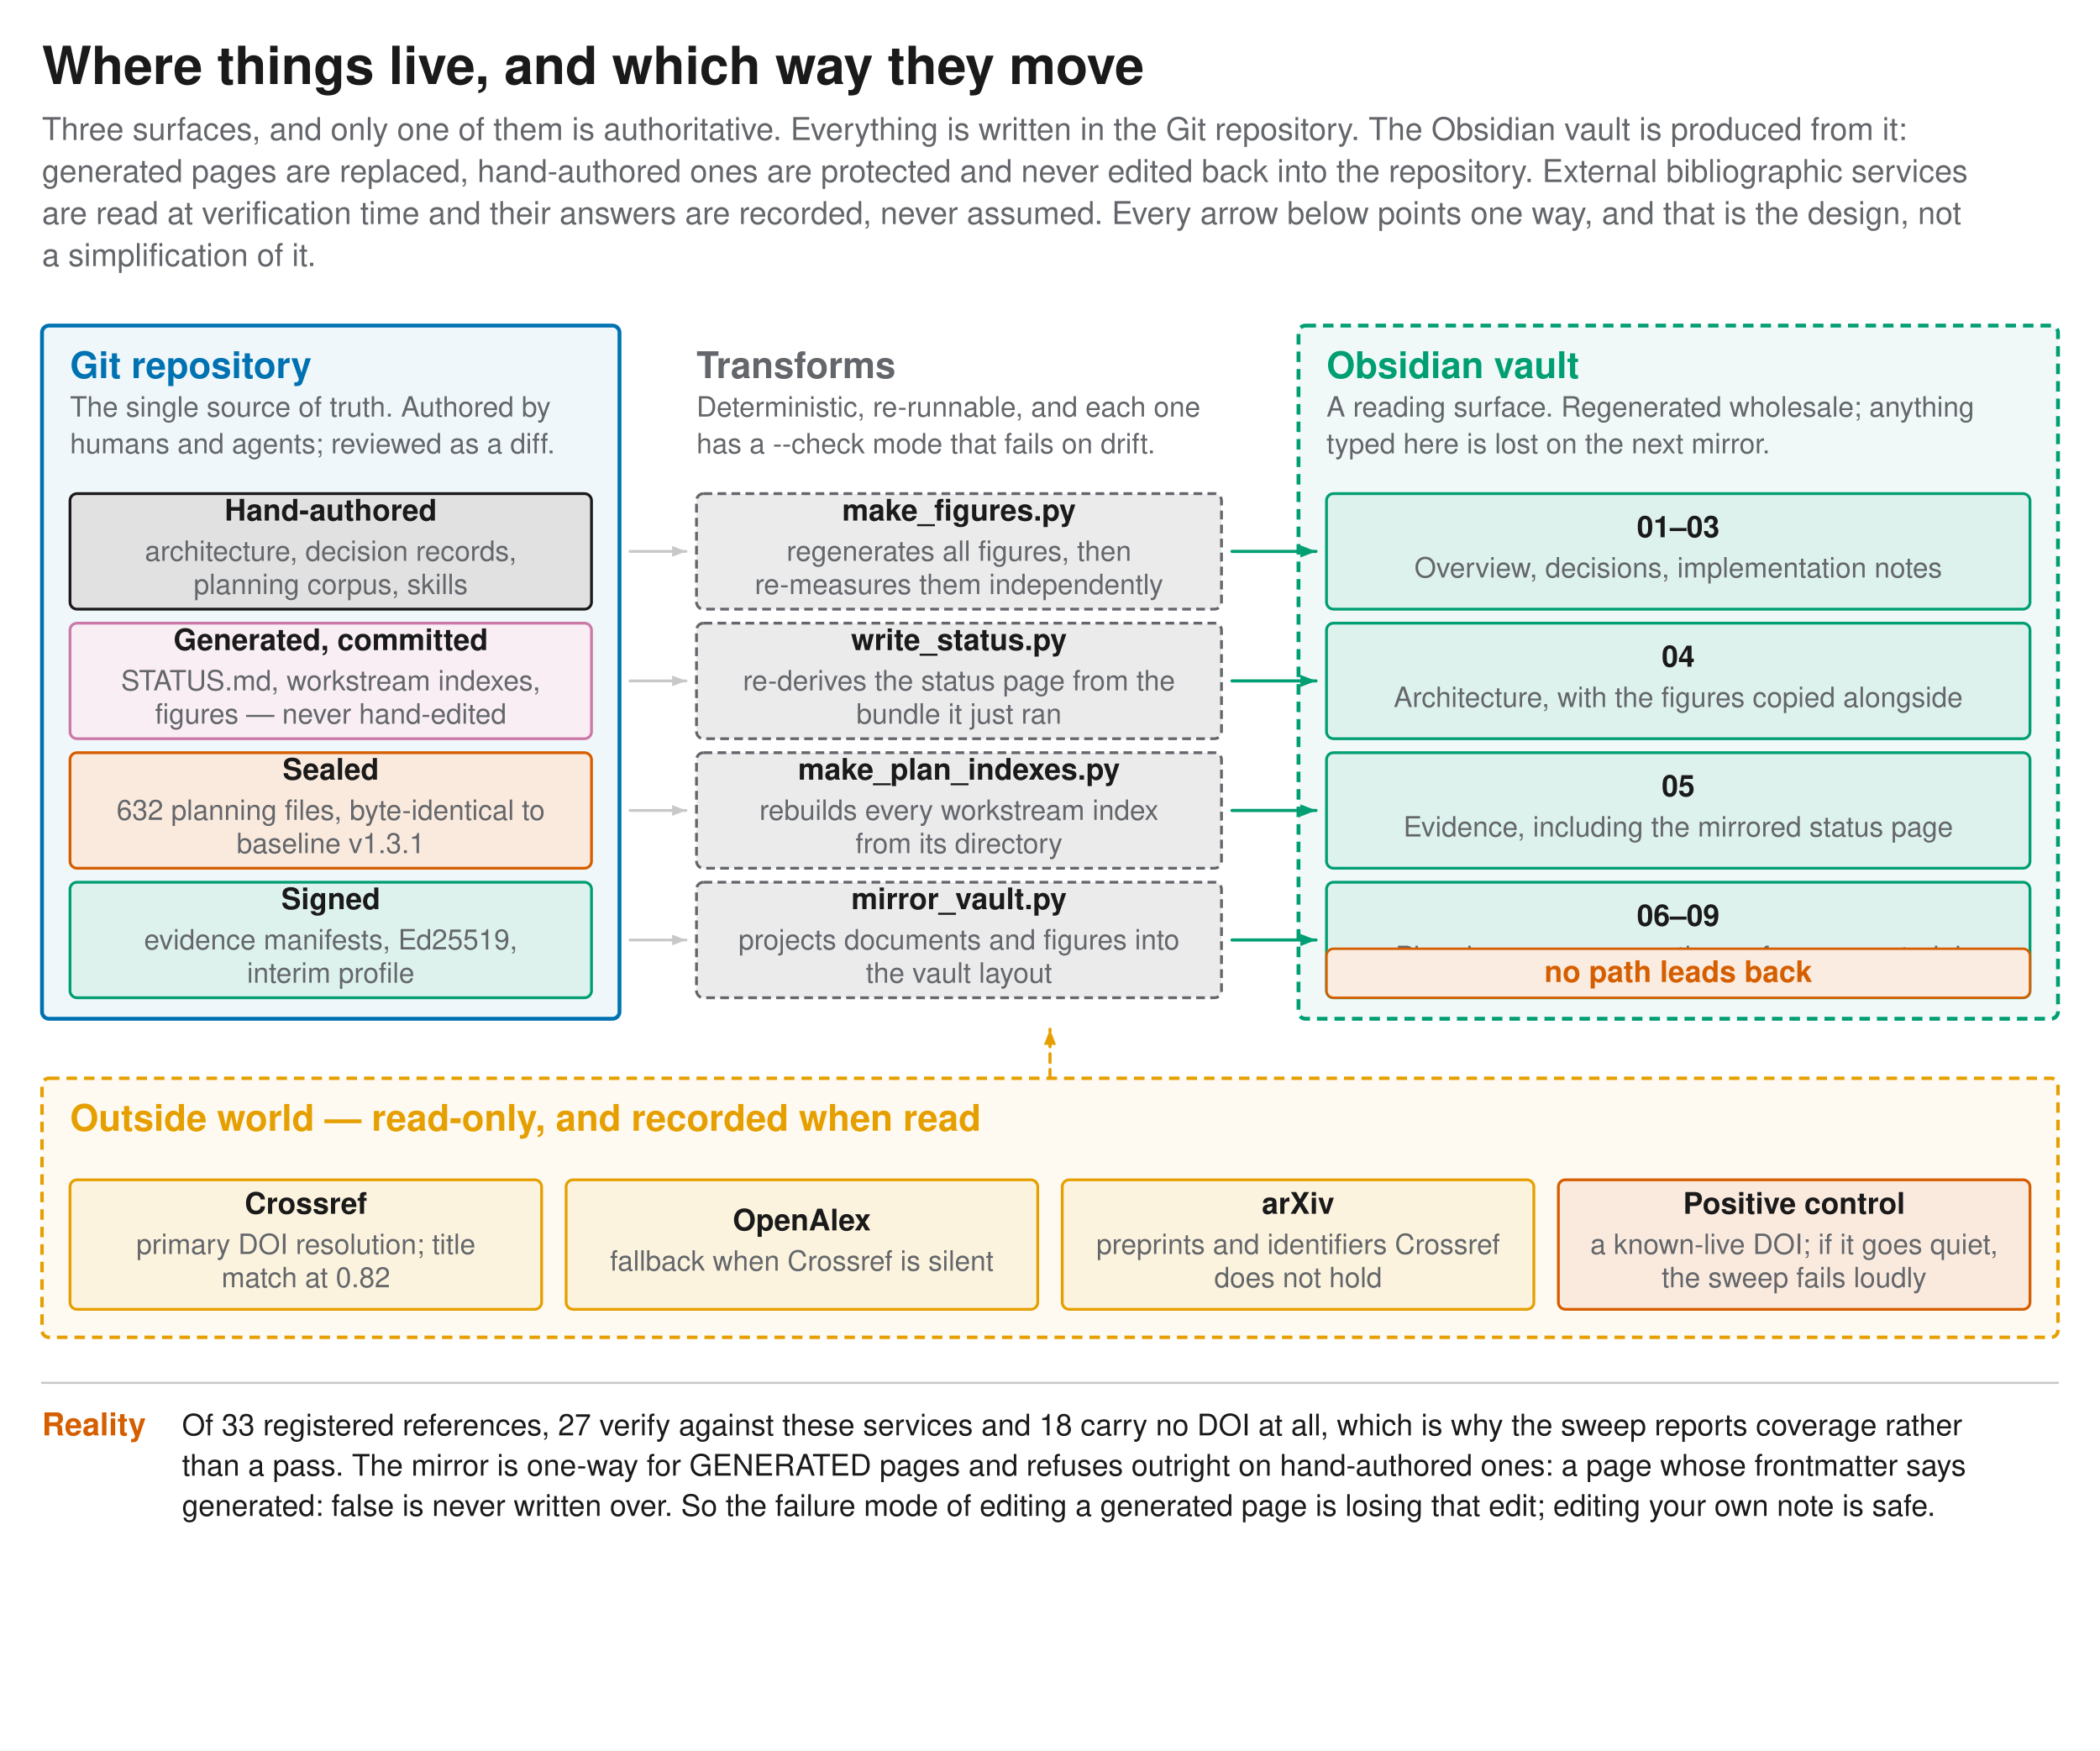
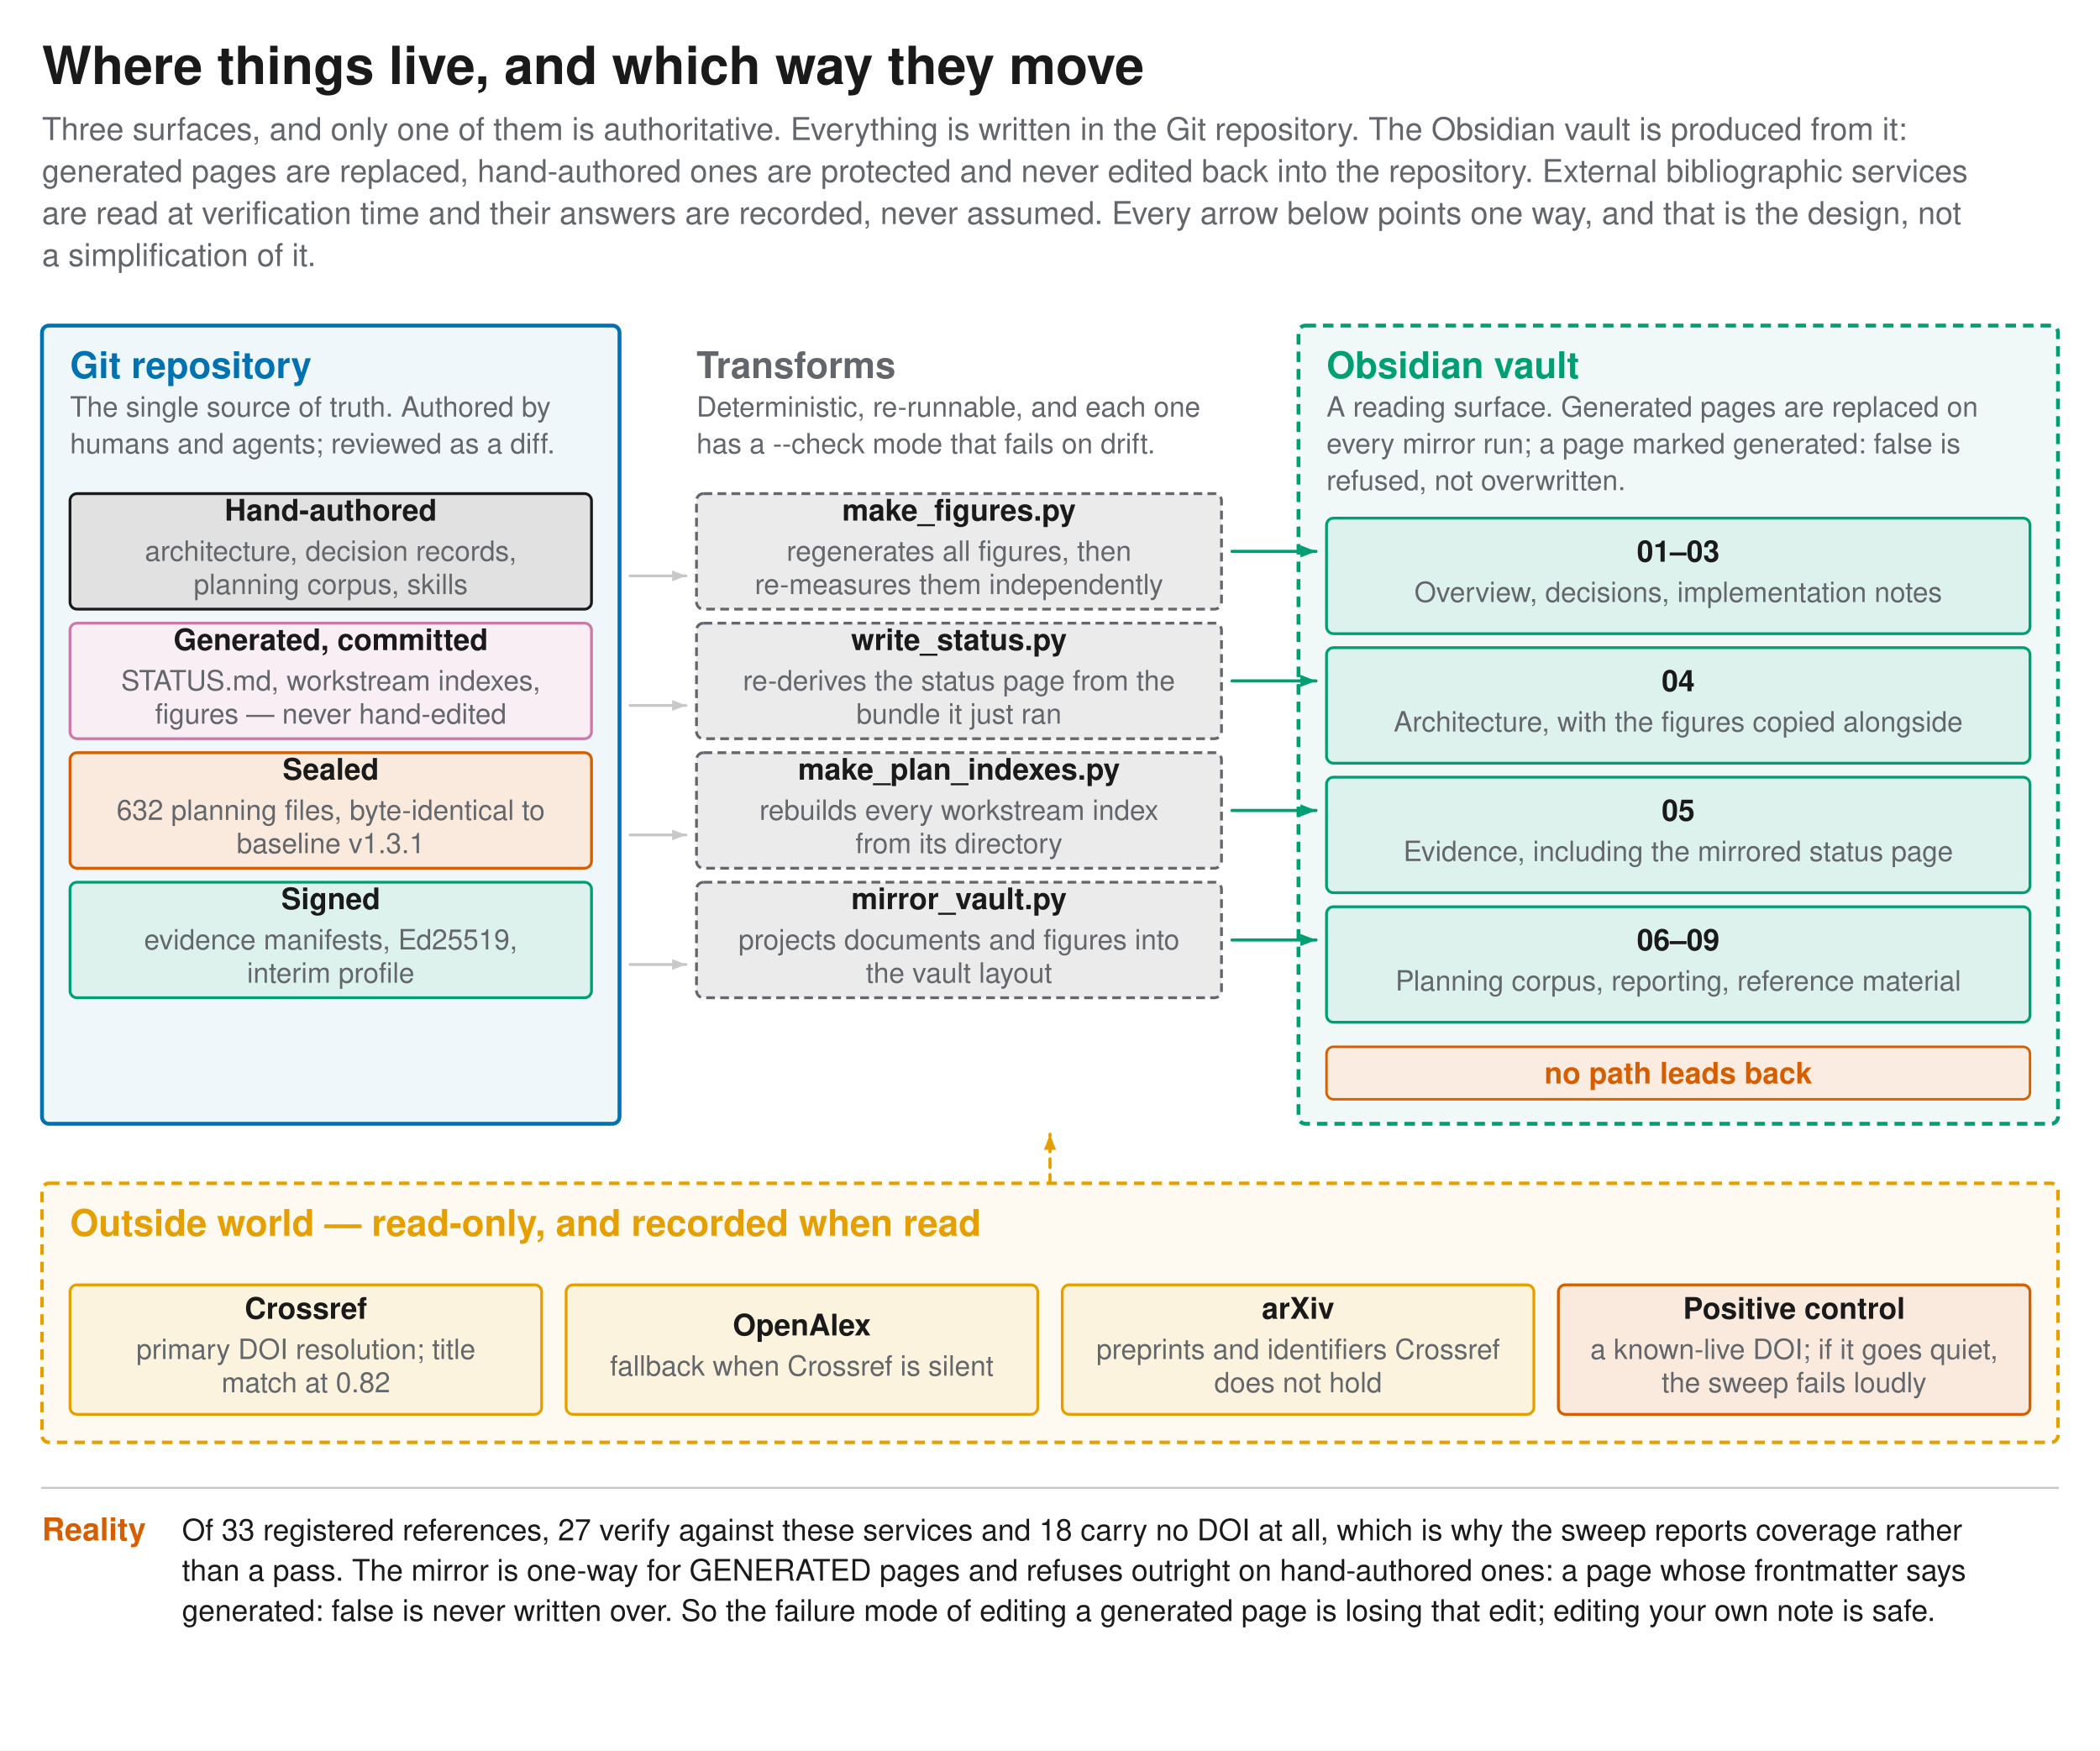
<svg xmlns="http://www.w3.org/2000/svg" viewBox="0 0 1200 1000" width="100%" role="img">
  <defs>
    <marker id="arrow" viewBox="0 0 10 10" refX="9" refY="5" markerWidth="7" markerHeight="7" orient="auto-start-reverse">
      <path d="M 0 1 L 9 5 L 0 9 z" fill="context-stroke" />
    </marker>
    <marker id="arrowsm" viewBox="0 0 10 10" refX="9" refY="5" markerWidth="5.5" markerHeight="5.5" orient="auto-start-reverse">
      <path d="M 0 1.5 L 9 5 L 0 8.5 z" fill="context-stroke" />
    </marker>
    <pattern id="hatch" width="7" height="7" patternTransform="rotate(45)" patternUnits="userSpaceOnUse">
      <line x1="0" y1="0" x2="0" y2="7" stroke="#C8C8C8" stroke-width="2.2" />
    </pattern>
  </defs>
  <rect width="1200" height="1000" fill="#FFFFFF" />
  <text x="24.0" y="48.0" font-family="Helvetica, Arial, 'Liberation Sans', 'DejaVu Sans', sans-serif" font-size="30" font-weight="700" font-style="normal" fill="#1A1A1A" text-anchor="start">Where things live, and which way they move</text>
  <text x="24.0" y="80.0" font-family="Helvetica, Arial, 'Liberation Sans', 'DejaVu Sans', sans-serif" font-size="18" font-weight="400" font-style="normal" fill="#63666A" text-anchor="start">Three surfaces, and only one of them is authoritative. Everything is written in the Git repository. The Obsidian vault is produced from it:</text>
  <text x="24.0" y="104.0" font-family="Helvetica, Arial, 'Liberation Sans', 'DejaVu Sans', sans-serif" font-size="18" font-weight="400" font-style="normal" fill="#63666A" text-anchor="start">generated pages are replaced, hand-authored ones are protected and never edited back into the repository. External bibliographic services</text>
  <text x="24.0" y="128.0" font-family="Helvetica, Arial, 'Liberation Sans', 'DejaVu Sans', sans-serif" font-size="18" font-weight="400" font-style="normal" fill="#63666A" text-anchor="start">are read at verification time and their answers are recorded, never assumed. Every arrow below points one way, and that is the design, not</text>
  <text x="24.0" y="152.0" font-family="Helvetica, Arial, 'Liberation Sans', 'DejaVu Sans', sans-serif" font-size="18" font-weight="400" font-style="normal" fill="#63666A" text-anchor="start">a simplification of it.</text>
-   <rect x="24.0" y="186.0" width="330.0" height="396.0" rx="4" fill="#f0f7fa" stroke="#0072B2" stroke-width="2.2" />
+   <rect x="24.0" y="186.0" width="330.0" height="456.0" rx="4" fill="#f0f7fa" stroke="#0072B2" stroke-width="2.2" />
  <text x="40.0" y="216.0" font-family="Helvetica, Arial, 'Liberation Sans', 'DejaVu Sans', sans-serif" font-size="21" font-weight="700" font-style="normal" fill="#0072B2" text-anchor="start">Git repository</text>
  <text x="40.0" y="238.0" font-family="Helvetica, Arial, 'Liberation Sans', 'DejaVu Sans', sans-serif" font-size="16" font-weight="400" font-style="normal" fill="#63666A" text-anchor="start">The single source of truth. Authored by</text>
  <text x="40.0" y="259.0" font-family="Helvetica, Arial, 'Liberation Sans', 'DejaVu Sans', sans-serif" font-size="16" font-weight="400" font-style="normal" fill="#63666A" text-anchor="start">humans and agents; reviewed as a diff.</text>
  <rect x="40.0" y="282.0" width="298.0" height="66.0" rx="4" fill="#e1e1e1" stroke="#1A1A1A" stroke-width="1.6" />
  <text x="189.0" y="297.4" font-family="Helvetica, Arial, 'Liberation Sans', 'DejaVu Sans', sans-serif" font-size="17" font-weight="600" font-style="normal" fill="#1A1A1A" text-anchor="middle">Hand-authored</text>
  <text x="189.0" y="320.4" font-family="Helvetica, Arial, 'Liberation Sans', 'DejaVu Sans', sans-serif" font-size="16" font-weight="400" font-style="normal" fill="#63666A" text-anchor="middle">architecture, decision records,</text>
  <text x="189.0" y="339.4" font-family="Helvetica, Arial, 'Liberation Sans', 'DejaVu Sans', sans-serif" font-size="16" font-weight="400" font-style="normal" fill="#63666A" text-anchor="middle">planning corpus, skills</text>
  <rect x="40.0" y="356.0" width="298.0" height="66.0" rx="4" fill="#f8eef4" stroke="#CC79A7" stroke-width="1.6" />
  <text x="189.0" y="371.4" font-family="Helvetica, Arial, 'Liberation Sans', 'DejaVu Sans', sans-serif" font-size="17" font-weight="600" font-style="normal" fill="#1A1A1A" text-anchor="middle">Generated, committed</text>
  <text x="189.0" y="394.4" font-family="Helvetica, Arial, 'Liberation Sans', 'DejaVu Sans', sans-serif" font-size="16" font-weight="400" font-style="normal" fill="#63666A" text-anchor="middle">STATUS.md, workstream indexes,</text>
  <text x="189.0" y="413.4" font-family="Helvetica, Arial, 'Liberation Sans', 'DejaVu Sans', sans-serif" font-size="16" font-weight="400" font-style="normal" fill="#63666A" text-anchor="middle">figures — never hand-edited</text>
  <rect x="40.0" y="430.0" width="298.0" height="66.0" rx="4" fill="#faeade" stroke="#D55E00" stroke-width="1.6" />
  <text x="189.0" y="445.4" font-family="Helvetica, Arial, 'Liberation Sans', 'DejaVu Sans', sans-serif" font-size="17" font-weight="600" font-style="normal" fill="#1A1A1A" text-anchor="middle">Sealed</text>
  <text x="189.0" y="468.4" font-family="Helvetica, Arial, 'Liberation Sans', 'DejaVu Sans', sans-serif" font-size="16" font-weight="400" font-style="normal" fill="#63666A" text-anchor="middle">632 planning files, byte-identical to</text>
  <text x="189.0" y="487.4" font-family="Helvetica, Arial, 'Liberation Sans', 'DejaVu Sans', sans-serif" font-size="16" font-weight="400" font-style="normal" fill="#63666A" text-anchor="middle">baseline v1.3.1</text>
  <rect x="40.0" y="504.0" width="298.0" height="66.0" rx="4" fill="#def2ed" stroke="#009E73" stroke-width="1.6" />
  <text x="189.0" y="519.4" font-family="Helvetica, Arial, 'Liberation Sans', 'DejaVu Sans', sans-serif" font-size="17" font-weight="600" font-style="normal" fill="#1A1A1A" text-anchor="middle">Signed</text>
  <text x="189.0" y="542.4" font-family="Helvetica, Arial, 'Liberation Sans', 'DejaVu Sans', sans-serif" font-size="16" font-weight="400" font-style="normal" fill="#63666A" text-anchor="middle">evidence manifests, Ed25519,</text>
  <text x="189.0" y="561.4" font-family="Helvetica, Arial, 'Liberation Sans', 'DejaVu Sans', sans-serif" font-size="16" font-weight="400" font-style="normal" fill="#63666A" text-anchor="middle">interim profile</text>
  <text x="398.0" y="216.0" font-family="Helvetica, Arial, 'Liberation Sans', 'DejaVu Sans', sans-serif" font-size="21" font-weight="700" font-style="normal" fill="#63666A" text-anchor="start">Transforms</text>
  <text x="398.0" y="238.0" font-family="Helvetica, Arial, 'Liberation Sans', 'DejaVu Sans', sans-serif" font-size="16" font-weight="400" font-style="normal" fill="#63666A" text-anchor="start">Deterministic, re-runnable, and each one</text>
  <text x="398.0" y="259.0" font-family="Helvetica, Arial, 'Liberation Sans', 'DejaVu Sans', sans-serif" font-size="16" font-weight="400" font-style="normal" fill="#63666A" text-anchor="start">has a --check mode that fails on drift.</text>
  <rect x="398.0" y="282.0" width="300.0" height="66.0" rx="4" fill="#ebebec" stroke="#63666A" stroke-width="1.6" stroke-dasharray="5 3" />
  <text x="548.0" y="297.4" font-family="Helvetica, Arial, 'Liberation Sans', 'DejaVu Sans', sans-serif" font-size="17" font-weight="600" font-style="normal" fill="#1A1A1A" text-anchor="middle">make_figures.py</text>
  <text x="548.0" y="320.4" font-family="Helvetica, Arial, 'Liberation Sans', 'DejaVu Sans', sans-serif" font-size="16" font-weight="400" font-style="normal" fill="#63666A" text-anchor="middle">regenerates all figures, then</text>
  <text x="548.0" y="339.4" font-family="Helvetica, Arial, 'Liberation Sans', 'DejaVu Sans', sans-serif" font-size="16" font-weight="400" font-style="normal" fill="#63666A" text-anchor="middle">re-measures them independently</text>
-   <path d="M 360 315 L 392 315" fill="none" stroke="#C8C8C8" stroke-width="1.6" stroke-linecap="round" stroke-linejoin="round" marker-end="url(#arrowsm)" />
+   <path d="M 360 329 L 392 329" fill="none" stroke="#C8C8C8" stroke-width="1.6" stroke-linecap="round" stroke-linejoin="round" marker-end="url(#arrowsm)" />
  <rect x="398.0" y="356.0" width="300.0" height="66.0" rx="4" fill="#ebebec" stroke="#63666A" stroke-width="1.6" stroke-dasharray="5 3" />
  <text x="548.0" y="371.4" font-family="Helvetica, Arial, 'Liberation Sans', 'DejaVu Sans', sans-serif" font-size="17" font-weight="600" font-style="normal" fill="#1A1A1A" text-anchor="middle">write_status.py</text>
  <text x="548.0" y="394.4" font-family="Helvetica, Arial, 'Liberation Sans', 'DejaVu Sans', sans-serif" font-size="16" font-weight="400" font-style="normal" fill="#63666A" text-anchor="middle">re-derives the status page from the</text>
  <text x="548.0" y="413.4" font-family="Helvetica, Arial, 'Liberation Sans', 'DejaVu Sans', sans-serif" font-size="16" font-weight="400" font-style="normal" fill="#63666A" text-anchor="middle">bundle it just ran</text>
-   <path d="M 360 389 L 392 389" fill="none" stroke="#C8C8C8" stroke-width="1.6" stroke-linecap="round" stroke-linejoin="round" marker-end="url(#arrowsm)" />
+   <path d="M 360 403 L 392 403" fill="none" stroke="#C8C8C8" stroke-width="1.6" stroke-linecap="round" stroke-linejoin="round" marker-end="url(#arrowsm)" />
  <rect x="398.0" y="430.0" width="300.0" height="66.0" rx="4" fill="#ebebec" stroke="#63666A" stroke-width="1.6" stroke-dasharray="5 3" />
  <text x="548.0" y="445.4" font-family="Helvetica, Arial, 'Liberation Sans', 'DejaVu Sans', sans-serif" font-size="17" font-weight="600" font-style="normal" fill="#1A1A1A" text-anchor="middle">make_plan_indexes.py</text>
  <text x="548.0" y="468.4" font-family="Helvetica, Arial, 'Liberation Sans', 'DejaVu Sans', sans-serif" font-size="16" font-weight="400" font-style="normal" fill="#63666A" text-anchor="middle">rebuilds every workstream index</text>
  <text x="548.0" y="487.4" font-family="Helvetica, Arial, 'Liberation Sans', 'DejaVu Sans', sans-serif" font-size="16" font-weight="400" font-style="normal" fill="#63666A" text-anchor="middle">from its directory</text>
-   <path d="M 360 463 L 392 463" fill="none" stroke="#C8C8C8" stroke-width="1.6" stroke-linecap="round" stroke-linejoin="round" marker-end="url(#arrowsm)" />
+   <path d="M 360 477 L 392 477" fill="none" stroke="#C8C8C8" stroke-width="1.6" stroke-linecap="round" stroke-linejoin="round" marker-end="url(#arrowsm)" />
  <rect x="398.0" y="504.0" width="300.0" height="66.0" rx="4" fill="#ebebec" stroke="#63666A" stroke-width="1.6" stroke-dasharray="5 3" />
  <text x="548.0" y="519.4" font-family="Helvetica, Arial, 'Liberation Sans', 'DejaVu Sans', sans-serif" font-size="17" font-weight="600" font-style="normal" fill="#1A1A1A" text-anchor="middle">mirror_vault.py</text>
  <text x="548.0" y="542.4" font-family="Helvetica, Arial, 'Liberation Sans', 'DejaVu Sans', sans-serif" font-size="16" font-weight="400" font-style="normal" fill="#63666A" text-anchor="middle">projects documents and figures into</text>
  <text x="548.0" y="561.4" font-family="Helvetica, Arial, 'Liberation Sans', 'DejaVu Sans', sans-serif" font-size="16" font-weight="400" font-style="normal" fill="#63666A" text-anchor="middle">the vault layout</text>
-   <path d="M 360 537 L 392 537" fill="none" stroke="#C8C8C8" stroke-width="1.6" stroke-linecap="round" stroke-linejoin="round" marker-end="url(#arrowsm)" />
-   <rect x="742.0" y="186.0" width="434.0" height="396.0" rx="4" fill="#f0f9f7" stroke="#009E73" stroke-width="2.2" stroke-dasharray="6 4" />
+   <path d="M 360 551 L 392 551" fill="none" stroke="#C8C8C8" stroke-width="1.6" stroke-linecap="round" stroke-linejoin="round" marker-end="url(#arrowsm)" />
+   <rect x="742.0" y="186.0" width="434.0" height="456.0" rx="4" fill="#f0f9f7" stroke="#009E73" stroke-width="2.2" stroke-dasharray="6 4" />
  <text x="758.0" y="216.0" font-family="Helvetica, Arial, 'Liberation Sans', 'DejaVu Sans', sans-serif" font-size="21" font-weight="700" font-style="normal" fill="#009E73" text-anchor="start">Obsidian vault</text>
-   <text x="758.0" y="238.0" font-family="Helvetica, Arial, 'Liberation Sans', 'DejaVu Sans', sans-serif" font-size="16" font-weight="400" font-style="normal" fill="#63666A" text-anchor="start">A reading surface. Regenerated wholesale; anything</text>
-   <text x="758.0" y="259.0" font-family="Helvetica, Arial, 'Liberation Sans', 'DejaVu Sans', sans-serif" font-size="16" font-weight="400" font-style="normal" fill="#63666A" text-anchor="start">typed here is lost on the next mirror.</text>
-   <rect x="758.0" y="282.0" width="402.0" height="66.0" rx="4" fill="#def2ed" stroke="#009E73" stroke-width="1.6" />
-   <text x="959.0" y="306.9" font-family="Helvetica, Arial, 'Liberation Sans', 'DejaVu Sans', sans-serif" font-size="17" font-weight="600" font-style="normal" fill="#1A1A1A" text-anchor="middle">01–03</text>
-   <text x="959.0" y="329.9" font-family="Helvetica, Arial, 'Liberation Sans', 'DejaVu Sans', sans-serif" font-size="16" font-weight="400" font-style="normal" fill="#63666A" text-anchor="middle">Overview, decisions, implementation notes</text>
+   <text x="758.0" y="238.0" font-family="Helvetica, Arial, 'Liberation Sans', 'DejaVu Sans', sans-serif" font-size="16" font-weight="400" font-style="normal" fill="#63666A" text-anchor="start">A reading surface. Generated pages are replaced on</text>
+   <text x="758.0" y="259.0" font-family="Helvetica, Arial, 'Liberation Sans', 'DejaVu Sans', sans-serif" font-size="16" font-weight="400" font-style="normal" fill="#63666A" text-anchor="start">every mirror run; a page marked generated: false is</text>
+   <text x="758.0" y="280.0" font-family="Helvetica, Arial, 'Liberation Sans', 'DejaVu Sans', sans-serif" font-size="16" font-weight="400" font-style="normal" fill="#63666A" text-anchor="start">refused, not overwritten.</text>
+   <rect x="758.0" y="296.0" width="402.0" height="66.0" rx="4" fill="#def2ed" stroke="#009E73" stroke-width="1.6" />
+   <text x="959.0" y="320.9" font-family="Helvetica, Arial, 'Liberation Sans', 'DejaVu Sans', sans-serif" font-size="17" font-weight="600" font-style="normal" fill="#1A1A1A" text-anchor="middle">01–03</text>
+   <text x="959.0" y="343.9" font-family="Helvetica, Arial, 'Liberation Sans', 'DejaVu Sans', sans-serif" font-size="16" font-weight="400" font-style="normal" fill="#63666A" text-anchor="middle">Overview, decisions, implementation notes</text>
  <path d="M 704 315 L 752 315" fill="none" stroke="#009E73" stroke-width="1.8" stroke-linecap="round" stroke-linejoin="round" marker-end="url(#arrowsm)" />
-   <rect x="758.0" y="356.0" width="402.0" height="66.0" rx="4" fill="#def2ed" stroke="#009E73" stroke-width="1.6" />
-   <text x="959.0" y="380.9" font-family="Helvetica, Arial, 'Liberation Sans', 'DejaVu Sans', sans-serif" font-size="17" font-weight="600" font-style="normal" fill="#1A1A1A" text-anchor="middle">04</text>
-   <text x="959.0" y="403.9" font-family="Helvetica, Arial, 'Liberation Sans', 'DejaVu Sans', sans-serif" font-size="16" font-weight="400" font-style="normal" fill="#63666A" text-anchor="middle">Architecture, with the figures copied alongside</text>
+   <rect x="758.0" y="370.0" width="402.0" height="66.0" rx="4" fill="#def2ed" stroke="#009E73" stroke-width="1.6" />
+   <text x="959.0" y="394.9" font-family="Helvetica, Arial, 'Liberation Sans', 'DejaVu Sans', sans-serif" font-size="17" font-weight="600" font-style="normal" fill="#1A1A1A" text-anchor="middle">04</text>
+   <text x="959.0" y="417.9" font-family="Helvetica, Arial, 'Liberation Sans', 'DejaVu Sans', sans-serif" font-size="16" font-weight="400" font-style="normal" fill="#63666A" text-anchor="middle">Architecture, with the figures copied alongside</text>
  <path d="M 704 389 L 752 389" fill="none" stroke="#009E73" stroke-width="1.8" stroke-linecap="round" stroke-linejoin="round" marker-end="url(#arrowsm)" />
-   <rect x="758.0" y="430.0" width="402.0" height="66.0" rx="4" fill="#def2ed" stroke="#009E73" stroke-width="1.6" />
-   <text x="959.0" y="454.9" font-family="Helvetica, Arial, 'Liberation Sans', 'DejaVu Sans', sans-serif" font-size="17" font-weight="600" font-style="normal" fill="#1A1A1A" text-anchor="middle">05</text>
-   <text x="959.0" y="477.9" font-family="Helvetica, Arial, 'Liberation Sans', 'DejaVu Sans', sans-serif" font-size="16" font-weight="400" font-style="normal" fill="#63666A" text-anchor="middle">Evidence, including the mirrored status page</text>
+   <rect x="758.0" y="444.0" width="402.0" height="66.0" rx="4" fill="#def2ed" stroke="#009E73" stroke-width="1.6" />
+   <text x="959.0" y="468.9" font-family="Helvetica, Arial, 'Liberation Sans', 'DejaVu Sans', sans-serif" font-size="17" font-weight="600" font-style="normal" fill="#1A1A1A" text-anchor="middle">05</text>
+   <text x="959.0" y="491.9" font-family="Helvetica, Arial, 'Liberation Sans', 'DejaVu Sans', sans-serif" font-size="16" font-weight="400" font-style="normal" fill="#63666A" text-anchor="middle">Evidence, including the mirrored status page</text>
  <path d="M 704 463 L 752 463" fill="none" stroke="#009E73" stroke-width="1.8" stroke-linecap="round" stroke-linejoin="round" marker-end="url(#arrowsm)" />
-   <rect x="758.0" y="504.0" width="402.0" height="66.0" rx="4" fill="#def2ed" stroke="#009E73" stroke-width="1.6" />
-   <text x="959.0" y="528.9" font-family="Helvetica, Arial, 'Liberation Sans', 'DejaVu Sans', sans-serif" font-size="17" font-weight="600" font-style="normal" fill="#1A1A1A" text-anchor="middle">06–09</text>
-   <text x="959.0" y="551.9" font-family="Helvetica, Arial, 'Liberation Sans', 'DejaVu Sans', sans-serif" font-size="16" font-weight="400" font-style="normal" fill="#63666A" text-anchor="middle">Planning corpus, reporting, reference material</text>
+   <rect x="758.0" y="518.0" width="402.0" height="66.0" rx="4" fill="#def2ed" stroke="#009E73" stroke-width="1.6" />
+   <text x="959.0" y="542.9" font-family="Helvetica, Arial, 'Liberation Sans', 'DejaVu Sans', sans-serif" font-size="17" font-weight="600" font-style="normal" fill="#1A1A1A" text-anchor="middle">06–09</text>
+   <text x="959.0" y="565.9" font-family="Helvetica, Arial, 'Liberation Sans', 'DejaVu Sans', sans-serif" font-size="16" font-weight="400" font-style="normal" fill="#63666A" text-anchor="middle">Planning corpus, reporting, reference material</text>
  <path d="M 704 537 L 752 537" fill="none" stroke="#009E73" stroke-width="1.8" stroke-linecap="round" stroke-linejoin="round" marker-end="url(#arrowsm)" />
-   <rect x="758.0" y="542.0" width="402.0" height="28.0" rx="4" fill="#faece0" stroke="#D55E00" stroke-width="1.4" />
-   <text x="959.0" y="561.0" font-family="Helvetica, Arial, 'Liberation Sans', 'DejaVu Sans', sans-serif" font-size="17" font-weight="700" font-style="normal" fill="#D55E00" text-anchor="middle">no path leads back</text>
-   <rect x="24.0" y="616.0" width="1152.0" height="148.0" rx="4" fill="#fefaf2" stroke="#E69F00" stroke-width="2.0" stroke-dasharray="6 4" />
-   <text x="40.0" y="646.0" font-family="Helvetica, Arial, 'Liberation Sans', 'DejaVu Sans', sans-serif" font-size="21" font-weight="700" font-style="normal" fill="#E69F00" text-anchor="start">Outside world — read-only, and recorded when read</text>
-   <rect x="40.0" y="674.0" width="269.5" height="74.0" rx="4" fill="#fcf3de" stroke="#E69F00" stroke-width="1.6" />
-   <text x="174.8" y="693.4" font-family="Helvetica, Arial, 'Liberation Sans', 'DejaVu Sans', sans-serif" font-size="17" font-weight="600" font-style="normal" fill="#1A1A1A" text-anchor="middle">Crossref</text>
-   <text x="174.8" y="716.4" font-family="Helvetica, Arial, 'Liberation Sans', 'DejaVu Sans', sans-serif" font-size="16" font-weight="400" font-style="normal" fill="#63666A" text-anchor="middle">primary DOI resolution; title</text>
-   <text x="174.8" y="735.4" font-family="Helvetica, Arial, 'Liberation Sans', 'DejaVu Sans', sans-serif" font-size="16" font-weight="400" font-style="normal" fill="#63666A" text-anchor="middle">match at 0.82</text>
-   <rect x="323.5" y="674.0" width="269.5" height="74.0" rx="4" fill="#fcf3de" stroke="#E69F00" stroke-width="1.6" />
-   <text x="458.2" y="702.9" font-family="Helvetica, Arial, 'Liberation Sans', 'DejaVu Sans', sans-serif" font-size="17" font-weight="600" font-style="normal" fill="#1A1A1A" text-anchor="middle">OpenAlex</text>
-   <text x="458.2" y="725.9" font-family="Helvetica, Arial, 'Liberation Sans', 'DejaVu Sans', sans-serif" font-size="16" font-weight="400" font-style="normal" fill="#63666A" text-anchor="middle">fallback when Crossref is silent</text>
-   <rect x="607.0" y="674.0" width="269.5" height="74.0" rx="4" fill="#fcf3de" stroke="#E69F00" stroke-width="1.6" />
-   <text x="741.8" y="693.4" font-family="Helvetica, Arial, 'Liberation Sans', 'DejaVu Sans', sans-serif" font-size="17" font-weight="600" font-style="normal" fill="#1A1A1A" text-anchor="middle">arXiv</text>
-   <text x="741.8" y="716.4" font-family="Helvetica, Arial, 'Liberation Sans', 'DejaVu Sans', sans-serif" font-size="16" font-weight="400" font-style="normal" fill="#63666A" text-anchor="middle">preprints and identifiers Crossref</text>
-   <text x="741.8" y="735.4" font-family="Helvetica, Arial, 'Liberation Sans', 'DejaVu Sans', sans-serif" font-size="16" font-weight="400" font-style="normal" fill="#63666A" text-anchor="middle">does not hold</text>
-   <rect x="890.5" y="674.0" width="269.5" height="74.0" rx="4" fill="#faeade" stroke="#D55E00" stroke-width="1.6" />
-   <text x="1025.2" y="693.4" font-family="Helvetica, Arial, 'Liberation Sans', 'DejaVu Sans', sans-serif" font-size="17" font-weight="600" font-style="normal" fill="#1A1A1A" text-anchor="middle">Positive control</text>
-   <text x="1025.2" y="716.4" font-family="Helvetica, Arial, 'Liberation Sans', 'DejaVu Sans', sans-serif" font-size="16" font-weight="400" font-style="normal" fill="#63666A" text-anchor="middle">a known-live DOI; if it goes quiet,</text>
-   <text x="1025.2" y="735.4" font-family="Helvetica, Arial, 'Liberation Sans', 'DejaVu Sans', sans-serif" font-size="16" font-weight="400" font-style="normal" fill="#63666A" text-anchor="middle">the sweep fails loudly</text>
-   <path d="M 600.0 616 L 600.0 588" fill="none" stroke="#E69F00" stroke-width="1.8" stroke-linecap="round" stroke-linejoin="round" stroke-dasharray="5 4" marker-end="url(#arrowsm)" />
-   <path d="M 24 790 L 1176 790" fill="none" stroke="#C8C8C8" stroke-width="1.2" stroke-linecap="round" stroke-linejoin="round" />
-   <text x="24.0" y="820.0" font-family="Helvetica, Arial, 'Liberation Sans', 'DejaVu Sans', sans-serif" font-size="18" font-weight="700" font-style="normal" fill="#D55E00" text-anchor="start">Reality</text>
-   <text x="104.0" y="820.0" font-family="Helvetica, Arial, 'Liberation Sans', 'DejaVu Sans', sans-serif" font-size="17" font-weight="400" font-style="normal" fill="#1A1A1A" text-anchor="start">Of 33 registered references, 27 verify against these services and 18 carry no DOI at all, which is why the sweep reports coverage rather</text>
-   <text x="104.0" y="843.0" font-family="Helvetica, Arial, 'Liberation Sans', 'DejaVu Sans', sans-serif" font-size="17" font-weight="400" font-style="normal" fill="#1A1A1A" text-anchor="start">than a pass. The mirror is one-way for GENERATED pages and refuses outright on hand-authored ones: a page whose frontmatter says</text>
-   <text x="104.0" y="866.0" font-family="Helvetica, Arial, 'Liberation Sans', 'DejaVu Sans', sans-serif" font-size="17" font-weight="400" font-style="normal" fill="#1A1A1A" text-anchor="start">generated: false is never written over. So the failure mode of editing a generated page is losing that edit; editing your own note is safe.</text>
+   <rect x="758.0" y="598.0" width="402.0" height="30.0" rx="4" fill="#faece0" stroke="#D55E00" stroke-width="1.4" />
+   <text x="959.0" y="619.0" font-family="Helvetica, Arial, 'Liberation Sans', 'DejaVu Sans', sans-serif" font-size="17" font-weight="700" font-style="normal" fill="#D55E00" text-anchor="middle">no path leads back</text>
+   <rect x="24.0" y="676.0" width="1152.0" height="148.0" rx="4" fill="#fefaf2" stroke="#E69F00" stroke-width="2.0" stroke-dasharray="6 4" />
+   <text x="40.0" y="706.0" font-family="Helvetica, Arial, 'Liberation Sans', 'DejaVu Sans', sans-serif" font-size="21" font-weight="700" font-style="normal" fill="#E69F00" text-anchor="start">Outside world — read-only, and recorded when read</text>
+   <rect x="40.0" y="734.0" width="269.5" height="74.0" rx="4" fill="#fcf3de" stroke="#E69F00" stroke-width="1.6" />
+   <text x="174.8" y="753.4" font-family="Helvetica, Arial, 'Liberation Sans', 'DejaVu Sans', sans-serif" font-size="17" font-weight="600" font-style="normal" fill="#1A1A1A" text-anchor="middle">Crossref</text>
+   <text x="174.8" y="776.4" font-family="Helvetica, Arial, 'Liberation Sans', 'DejaVu Sans', sans-serif" font-size="16" font-weight="400" font-style="normal" fill="#63666A" text-anchor="middle">primary DOI resolution; title</text>
+   <text x="174.8" y="795.4" font-family="Helvetica, Arial, 'Liberation Sans', 'DejaVu Sans', sans-serif" font-size="16" font-weight="400" font-style="normal" fill="#63666A" text-anchor="middle">match at 0.82</text>
+   <rect x="323.5" y="734.0" width="269.5" height="74.0" rx="4" fill="#fcf3de" stroke="#E69F00" stroke-width="1.6" />
+   <text x="458.2" y="762.9" font-family="Helvetica, Arial, 'Liberation Sans', 'DejaVu Sans', sans-serif" font-size="17" font-weight="600" font-style="normal" fill="#1A1A1A" text-anchor="middle">OpenAlex</text>
+   <text x="458.2" y="785.9" font-family="Helvetica, Arial, 'Liberation Sans', 'DejaVu Sans', sans-serif" font-size="16" font-weight="400" font-style="normal" fill="#63666A" text-anchor="middle">fallback when Crossref is silent</text>
+   <rect x="607.0" y="734.0" width="269.5" height="74.0" rx="4" fill="#fcf3de" stroke="#E69F00" stroke-width="1.6" />
+   <text x="741.8" y="753.4" font-family="Helvetica, Arial, 'Liberation Sans', 'DejaVu Sans', sans-serif" font-size="17" font-weight="600" font-style="normal" fill="#1A1A1A" text-anchor="middle">arXiv</text>
+   <text x="741.8" y="776.4" font-family="Helvetica, Arial, 'Liberation Sans', 'DejaVu Sans', sans-serif" font-size="16" font-weight="400" font-style="normal" fill="#63666A" text-anchor="middle">preprints and identifiers Crossref</text>
+   <text x="741.8" y="795.4" font-family="Helvetica, Arial, 'Liberation Sans', 'DejaVu Sans', sans-serif" font-size="16" font-weight="400" font-style="normal" fill="#63666A" text-anchor="middle">does not hold</text>
+   <rect x="890.5" y="734.0" width="269.5" height="74.0" rx="4" fill="#faeade" stroke="#D55E00" stroke-width="1.6" />
+   <text x="1025.2" y="753.4" font-family="Helvetica, Arial, 'Liberation Sans', 'DejaVu Sans', sans-serif" font-size="17" font-weight="600" font-style="normal" fill="#1A1A1A" text-anchor="middle">Positive control</text>
+   <text x="1025.2" y="776.4" font-family="Helvetica, Arial, 'Liberation Sans', 'DejaVu Sans', sans-serif" font-size="16" font-weight="400" font-style="normal" fill="#63666A" text-anchor="middle">a known-live DOI; if it goes quiet,</text>
+   <text x="1025.2" y="795.4" font-family="Helvetica, Arial, 'Liberation Sans', 'DejaVu Sans', sans-serif" font-size="16" font-weight="400" font-style="normal" fill="#63666A" text-anchor="middle">the sweep fails loudly</text>
+   <path d="M 600.0 676 L 600.0 648" fill="none" stroke="#E69F00" stroke-width="1.8" stroke-linecap="round" stroke-linejoin="round" stroke-dasharray="5 4" marker-end="url(#arrowsm)" />
+   <path d="M 24 850 L 1176 850" fill="none" stroke="#C8C8C8" stroke-width="1.2" stroke-linecap="round" stroke-linejoin="round" />
+   <text x="24.0" y="880.0" font-family="Helvetica, Arial, 'Liberation Sans', 'DejaVu Sans', sans-serif" font-size="18" font-weight="700" font-style="normal" fill="#D55E00" text-anchor="start">Reality</text>
+   <text x="104.0" y="880.0" font-family="Helvetica, Arial, 'Liberation Sans', 'DejaVu Sans', sans-serif" font-size="17" font-weight="400" font-style="normal" fill="#1A1A1A" text-anchor="start">Of 33 registered references, 27 verify against these services and 18 carry no DOI at all, which is why the sweep reports coverage rather</text>
+   <text x="104.0" y="903.0" font-family="Helvetica, Arial, 'Liberation Sans', 'DejaVu Sans', sans-serif" font-size="17" font-weight="400" font-style="normal" fill="#1A1A1A" text-anchor="start">than a pass. The mirror is one-way for GENERATED pages and refuses outright on hand-authored ones: a page whose frontmatter says</text>
+   <text x="104.0" y="926.0" font-family="Helvetica, Arial, 'Liberation Sans', 'DejaVu Sans', sans-serif" font-size="17" font-weight="400" font-style="normal" fill="#1A1A1A" text-anchor="start">generated: false is never written over. So the failure mode of editing a generated page is losing that edit; editing your own note is safe.</text>
</svg>
